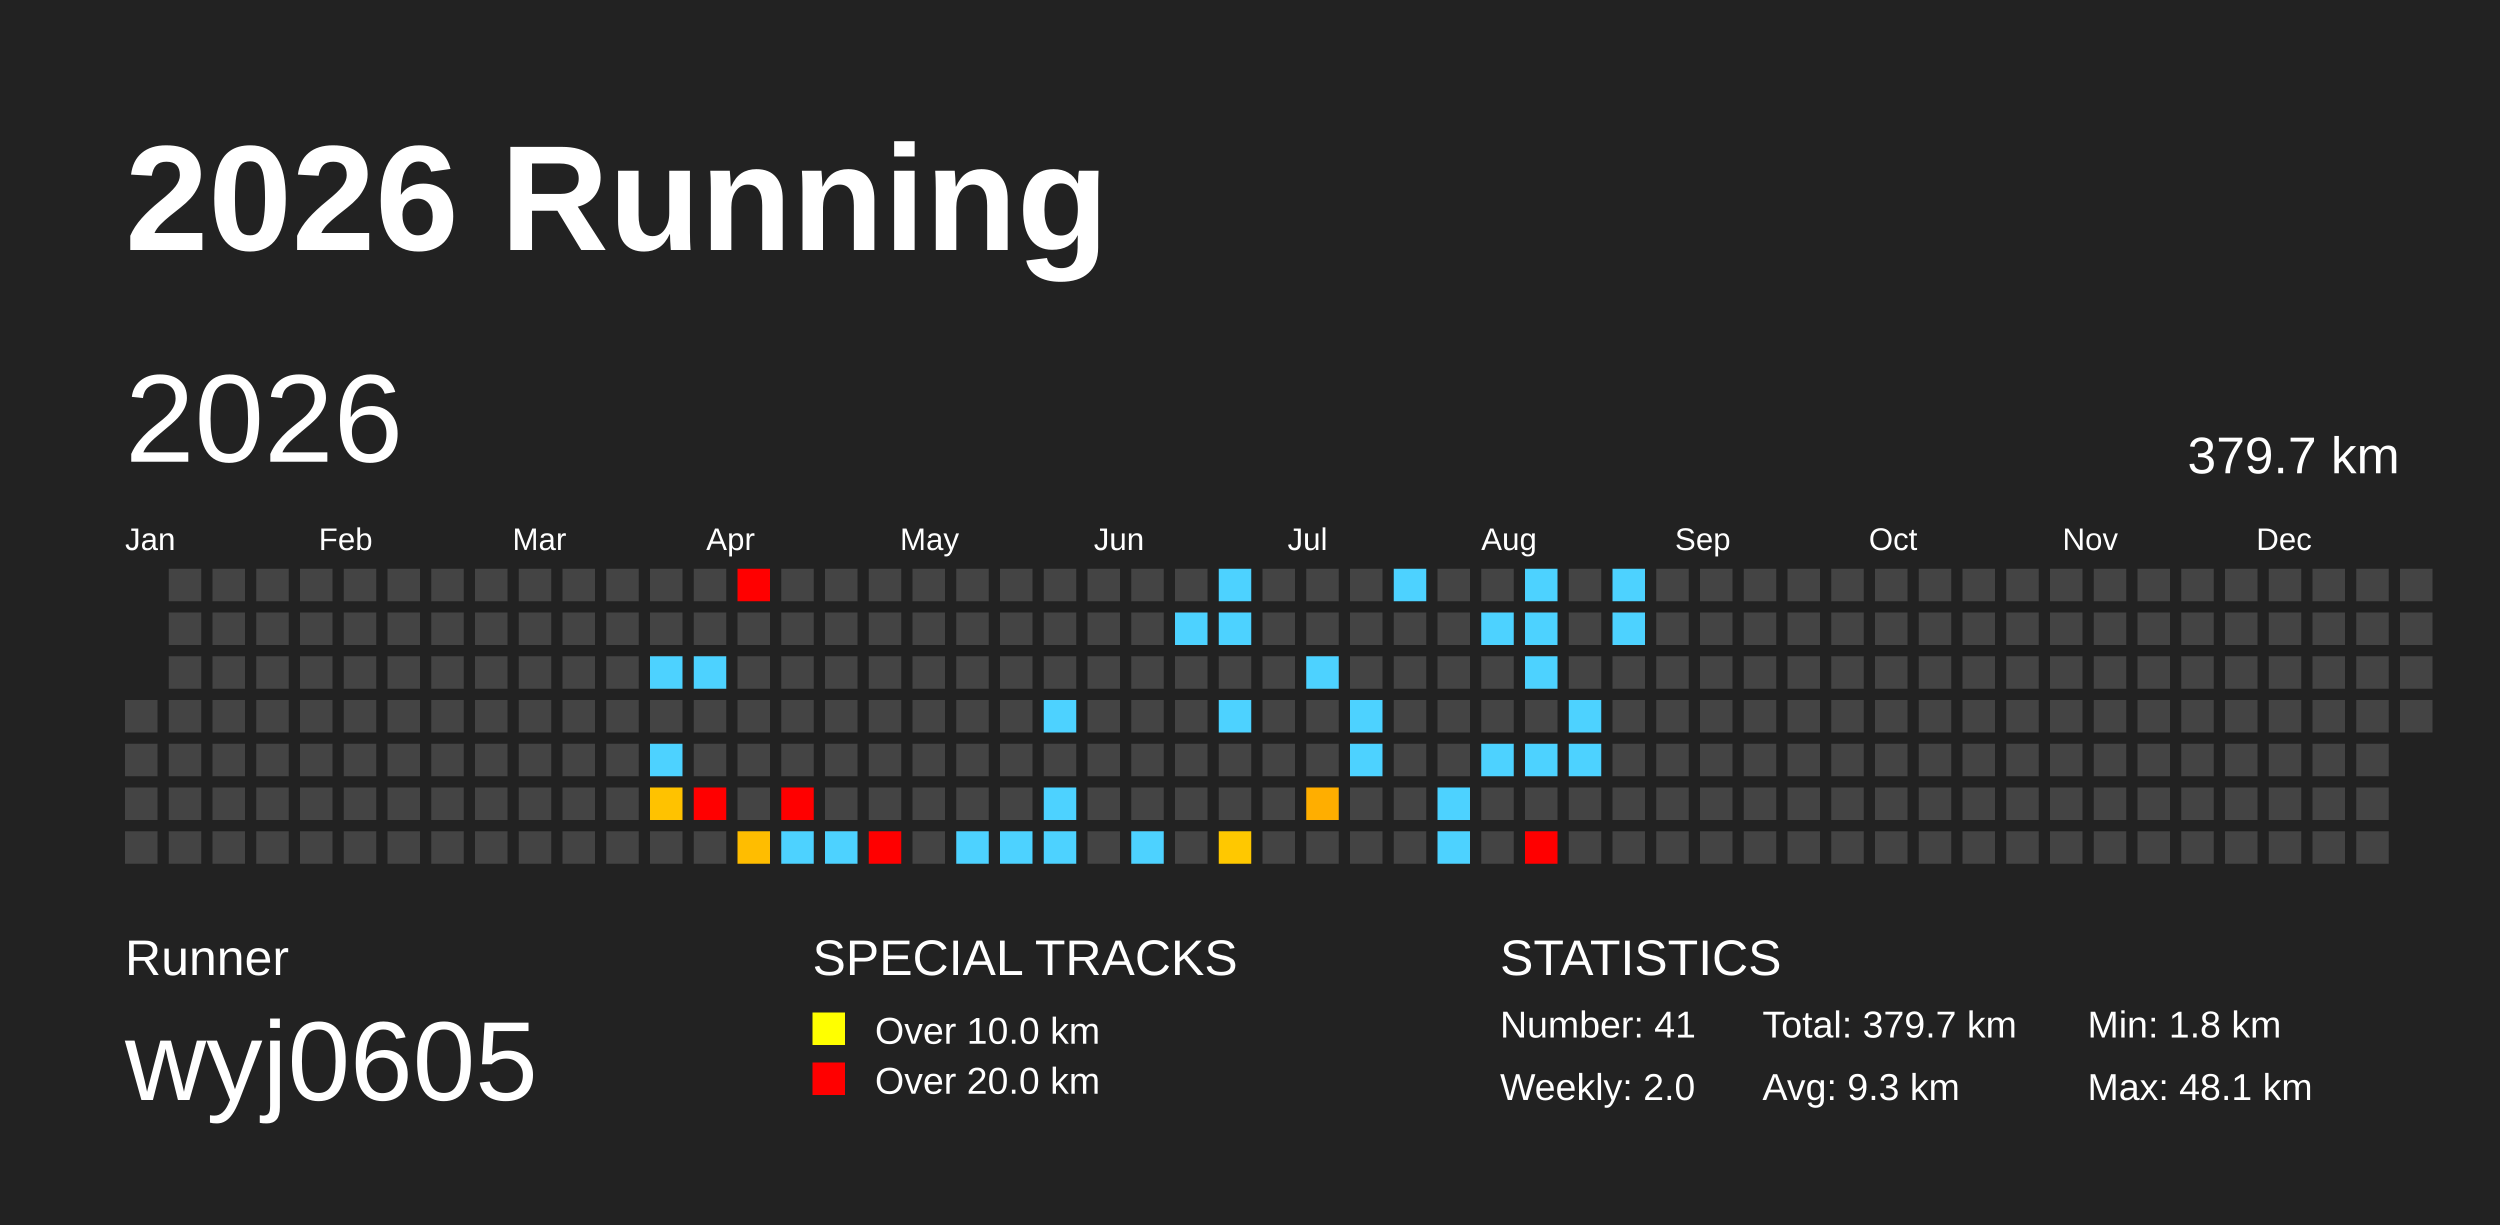
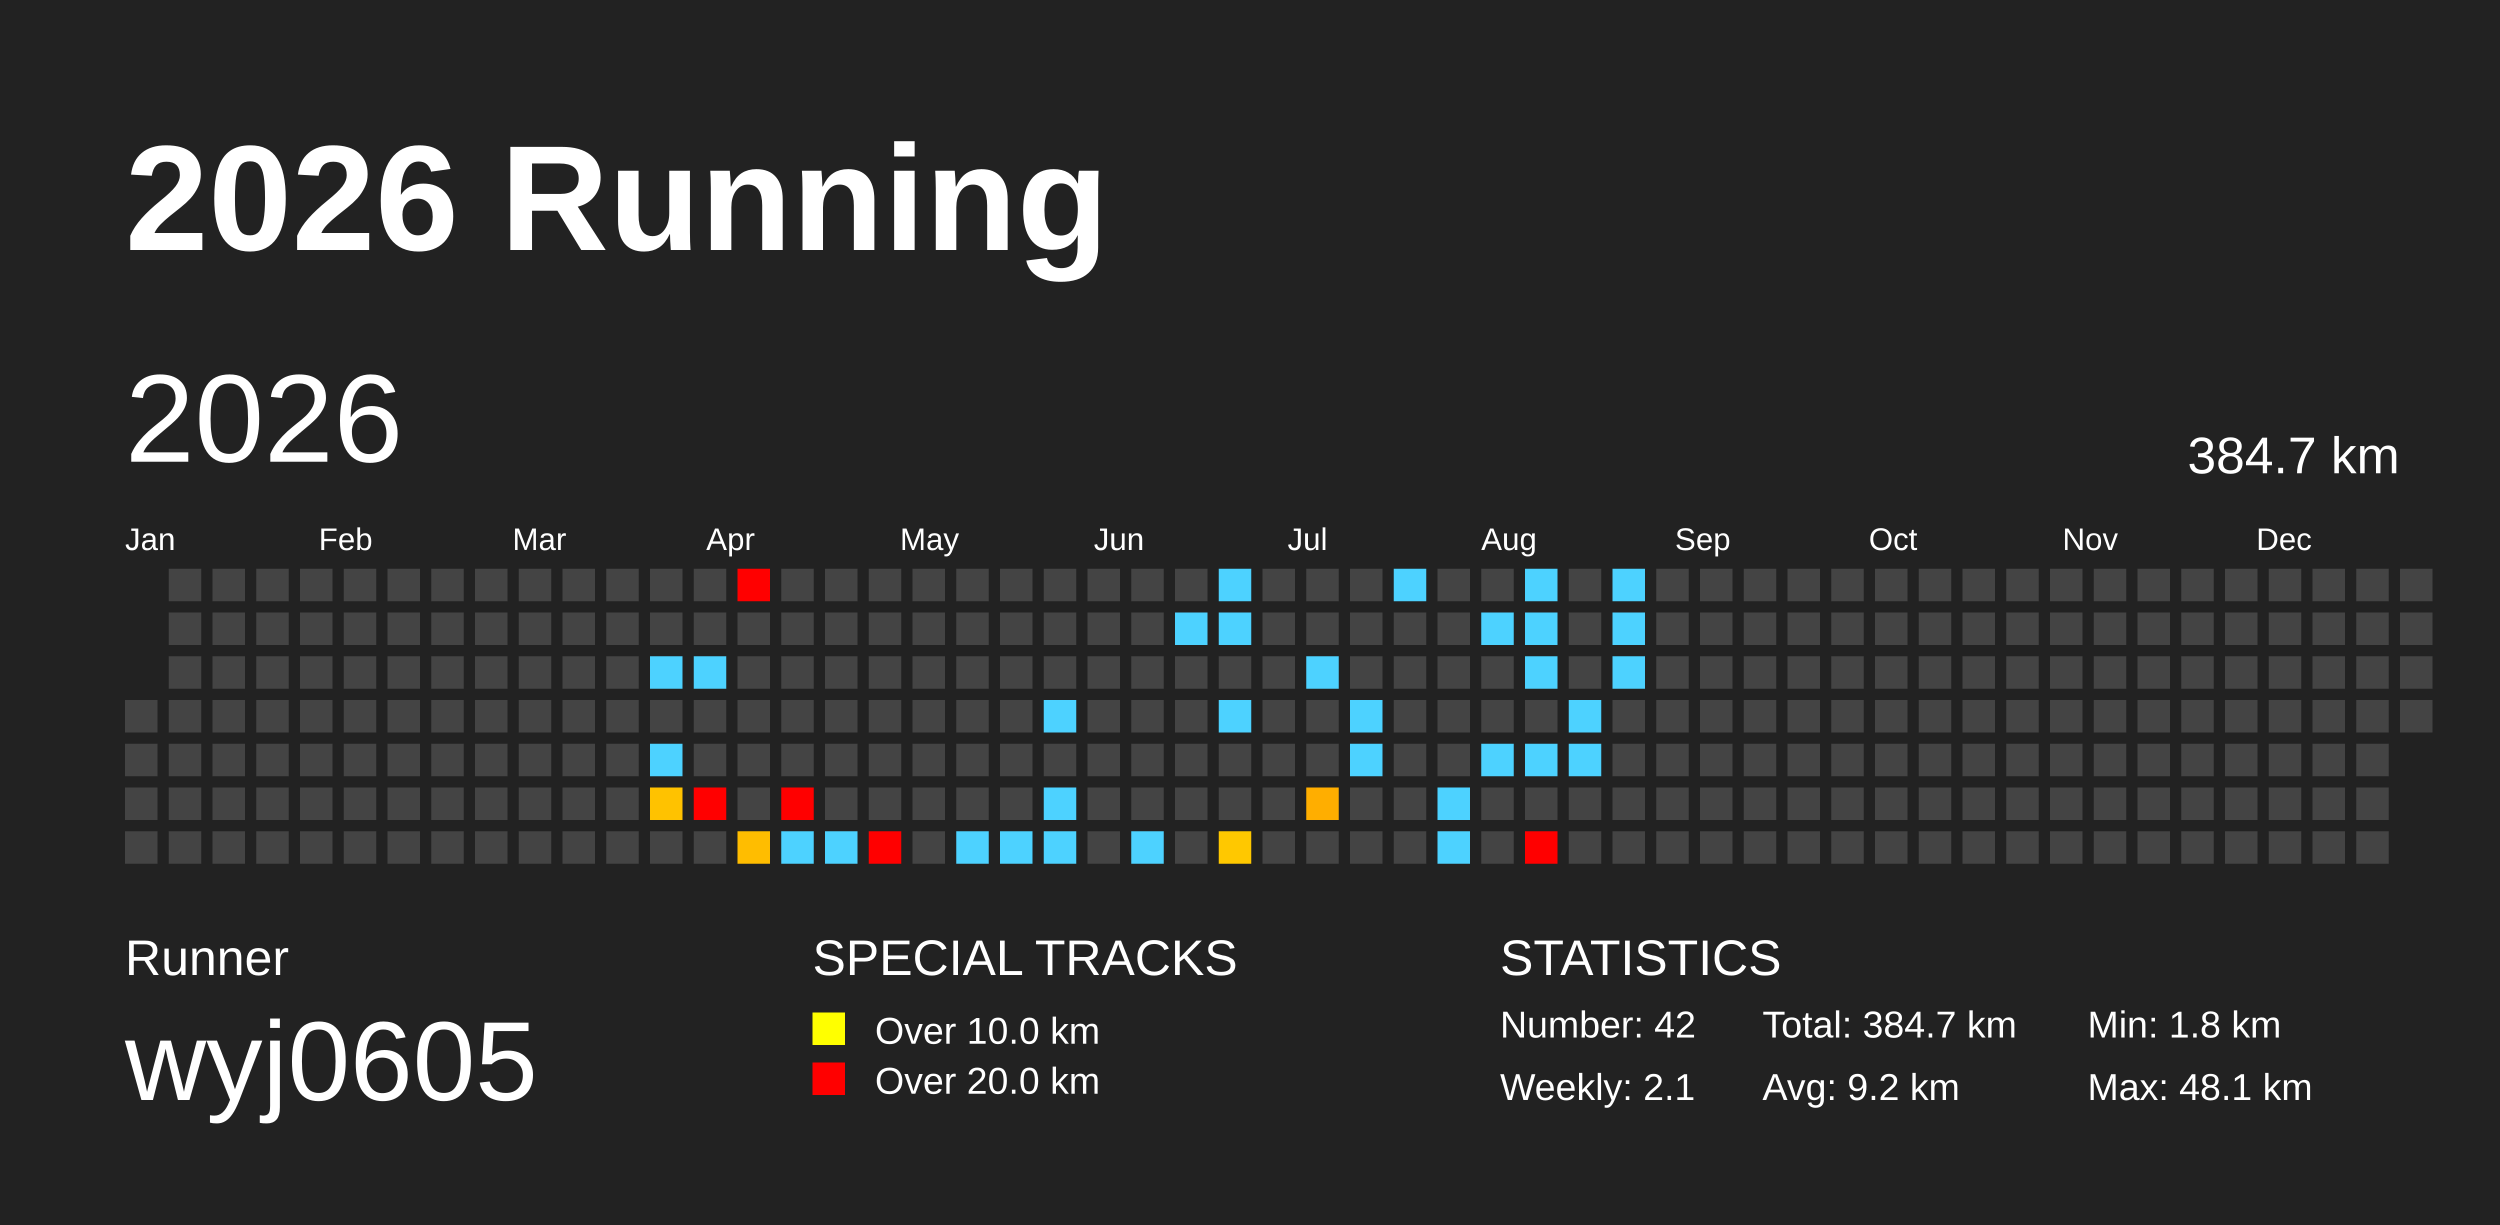
<svg xmlns="http://www.w3.org/2000/svg" baseProfile="full" height="98mm" version="1.1" viewBox="0,0,200,98" width="200mm">
  <defs />
  <rect fill="#222222" height="98" width="200" x="0" y="0" />
  <text fill="#FFFFFF" style="font-size:12px; font-family:Arial; font-weight:bold;" x="10" y="20">2026 Running</text>
  <text fill="#FFFFFF" style="font-size:4px; font-family:Arial" x="10" y="78">Runner</text>
  <text fill="#FFFFFF" style="font-size:9px; font-family:Arial" x="10" y="88">wyj0605</text>
  <text fill="#FFFFFF" style="font-size:4px; font-family:Arial" x="65" y="78">SPECIAL TRACKS</text>
  <rect fill="yellow" height="2.6" width="2.6" x="65" y="81" />
  <text fill="#FFFFFF" style="font-size:3px; font-family:Arial" x="70" y="83.5">Over 10.0 km</text>
  <rect fill="red" height="2.6" width="2.6" x="65" y="85" />
  <text fill="#FFFFFF" style="font-size:3px; font-family:Arial" x="70" y="87.5">Over 20.0 km</text>
  <text fill="#FFFFFF" style="font-size:4px; font-family:Arial" x="120" y="78">STATISTICS</text>
-   <text fill="#FFFFFF" style="font-size:3px; font-family:Arial" x="120" y="83">Number: 41</text>
-   <text fill="#FFFFFF" style="font-size:3px; font-family:Arial" x="120" y="88">Weekly: 2.0</text>
-   <text fill="#FFFFFF" style="font-size:3px; font-family:Arial" x="141" y="83">Total: 379.7 km</text>
-   <text fill="#FFFFFF" style="font-size:3px; font-family:Arial" x="141" y="88">Avg: 9.3 km</text>
+   <text fill="#FFFFFF" style="font-size:3px; font-family:Arial" x="120" y="83">Number: 42</text>
+   <text fill="#FFFFFF" style="font-size:3px; font-family:Arial" x="120" y="88">Weekly: 2.1</text>
+   <text fill="#FFFFFF" style="font-size:3px; font-family:Arial" x="141" y="83">Total: 384.7 km</text>
+   <text fill="#FFFFFF" style="font-size:3px; font-family:Arial" x="141" y="88">Avg: 9.2 km</text>
  <text fill="#FFFFFF" style="font-size:3px; font-family:Arial" x="167" y="83">Min: 1.8 km</text>
  <text fill="#FFFFFF" style="font-size:3px; font-family:Arial" x="167" y="88">Max: 48.1 km</text>
  <text dominant-baseline="hanging" fill="#FFFFFF" style="font-size:10.0px; font-family:Arial;" x="10" y="30">2026</text>
-   <text dominant-baseline="hanging" fill="#FFFFFF" style="font-size:4.125px; font-family:Arial;" x="175" y="35">379.7 km</text>
+   <text dominant-baseline="hanging" fill="#FFFFFF" style="font-size:4.125px; font-family:Arial;" x="175" y="35">384.7 km</text>
  <text fill="#FFFFFF" style="font-size:2.5px; font-family:Arial" x="10.0" y="44">Jan</text>
  <text fill="#FFFFFF" style="font-size:2.5px; font-family:Arial" x="25.5" y="44">Feb</text>
  <text fill="#FFFFFF" style="font-size:2.5px; font-family:Arial" x="41.0" y="44">Mar</text>
  <text fill="#FFFFFF" style="font-size:2.5px; font-family:Arial" x="56.5" y="44">Apr</text>
  <text fill="#FFFFFF" style="font-size:2.5px; font-family:Arial" x="72.0" y="44">May</text>
  <text fill="#FFFFFF" style="font-size:2.5px; font-family:Arial" x="87.5" y="44">Jun</text>
  <text fill="#FFFFFF" style="font-size:2.5px; font-family:Arial" x="103.0" y="44">Jul</text>
  <text fill="#FFFFFF" style="font-size:2.5px; font-family:Arial" x="118.5" y="44">Aug</text>
  <text fill="#FFFFFF" style="font-size:2.5px; font-family:Arial" x="134.0" y="44">Sep</text>
  <text fill="#FFFFFF" style="font-size:2.5px; font-family:Arial" x="149.5" y="44">Oct</text>
  <text fill="#FFFFFF" style="font-size:2.5px; font-family:Arial" x="165.0" y="44">Nov</text>
  <text fill="#FFFFFF" style="font-size:2.5px; font-family:Arial" x="180.5" y="44">Dec</text>
  <rect fill="#444444" height="2.6" width="2.6" x="10.0" y="56.0" />
  <rect fill="#444444" height="2.6" width="2.6" x="10.0" y="59.5" />
  <rect fill="#444444" height="2.6" width="2.6" x="10.0" y="63.0" />
  <rect fill="#444444" height="2.6" width="2.6" x="10.0" y="66.5" />
  <rect fill="#444444" height="2.6" width="2.6" x="13.5" y="45.5" />
  <rect fill="#444444" height="2.6" width="2.6" x="13.5" y="49.0" />
  <rect fill="#444444" height="2.6" width="2.6" x="13.5" y="52.5" />
  <rect fill="#444444" height="2.6" width="2.6" x="13.5" y="56.0" />
  <rect fill="#444444" height="2.6" width="2.6" x="13.5" y="59.5" />
  <rect fill="#444444" height="2.6" width="2.6" x="13.5" y="63.0" />
  <rect fill="#444444" height="2.6" width="2.6" x="13.5" y="66.5" />
  <rect fill="#444444" height="2.6" width="2.6" x="17.0" y="45.5" />
  <rect fill="#444444" height="2.6" width="2.6" x="17.0" y="49.0" />
  <rect fill="#444444" height="2.6" width="2.6" x="17.0" y="52.5" />
  <rect fill="#444444" height="2.6" width="2.6" x="17.0" y="56.0" />
  <rect fill="#444444" height="2.6" width="2.6" x="17.0" y="59.5" />
  <rect fill="#444444" height="2.6" width="2.6" x="17.0" y="63.0" />
  <rect fill="#444444" height="2.6" width="2.6" x="17.0" y="66.5" />
  <rect fill="#444444" height="2.6" width="2.6" x="20.5" y="45.5" />
  <rect fill="#444444" height="2.6" width="2.6" x="20.5" y="49.0" />
  <rect fill="#444444" height="2.6" width="2.6" x="20.5" y="52.5" />
  <rect fill="#444444" height="2.6" width="2.6" x="20.5" y="56.0" />
  <rect fill="#444444" height="2.6" width="2.6" x="20.5" y="59.5" />
  <rect fill="#444444" height="2.6" width="2.6" x="20.5" y="63.0" />
  <rect fill="#444444" height="2.6" width="2.6" x="20.5" y="66.5" />
  <rect fill="#444444" height="2.6" width="2.6" x="24.0" y="45.5" />
  <rect fill="#444444" height="2.6" width="2.6" x="24.0" y="49.0" />
  <rect fill="#444444" height="2.6" width="2.6" x="24.0" y="52.5" />
  <rect fill="#444444" height="2.6" width="2.6" x="24.0" y="56.0" />
  <rect fill="#444444" height="2.6" width="2.6" x="24.0" y="59.5" />
  <rect fill="#444444" height="2.6" width="2.6" x="24.0" y="63.0" />
  <rect fill="#444444" height="2.6" width="2.6" x="24.0" y="66.5" />
  <rect fill="#444444" height="2.6" width="2.6" x="27.5" y="45.5" />
  <rect fill="#444444" height="2.6" width="2.6" x="27.5" y="49.0" />
  <rect fill="#444444" height="2.6" width="2.6" x="27.5" y="52.5" />
  <rect fill="#444444" height="2.6" width="2.6" x="27.5" y="56.0" />
  <rect fill="#444444" height="2.6" width="2.6" x="27.5" y="59.5" />
  <rect fill="#444444" height="2.6" width="2.6" x="27.5" y="63.0" />
  <rect fill="#444444" height="2.6" width="2.6" x="27.5" y="66.5" />
  <rect fill="#444444" height="2.6" width="2.6" x="31.0" y="45.5" />
  <rect fill="#444444" height="2.6" width="2.6" x="31.0" y="49.0" />
  <rect fill="#444444" height="2.6" width="2.6" x="31.0" y="52.5" />
  <rect fill="#444444" height="2.6" width="2.6" x="31.0" y="56.0" />
  <rect fill="#444444" height="2.6" width="2.6" x="31.0" y="59.5" />
  <rect fill="#444444" height="2.6" width="2.6" x="31.0" y="63.0" />
  <rect fill="#444444" height="2.6" width="2.6" x="31.0" y="66.5" />
  <rect fill="#444444" height="2.6" width="2.6" x="34.5" y="45.5" />
  <rect fill="#444444" height="2.6" width="2.6" x="34.5" y="49.0" />
  <rect fill="#444444" height="2.6" width="2.6" x="34.5" y="52.5" />
  <rect fill="#444444" height="2.6" width="2.6" x="34.5" y="56.0" />
  <rect fill="#444444" height="2.6" width="2.6" x="34.5" y="59.5" />
  <rect fill="#444444" height="2.6" width="2.6" x="34.5" y="63.0" />
  <rect fill="#444444" height="2.6" width="2.6" x="34.5" y="66.5" />
  <rect fill="#444444" height="2.6" width="2.6" x="38.0" y="45.5" />
  <rect fill="#444444" height="2.6" width="2.6" x="38.0" y="49.0" />
  <rect fill="#444444" height="2.6" width="2.6" x="38.0" y="52.5" />
  <rect fill="#444444" height="2.6" width="2.6" x="38.0" y="56.0" />
  <rect fill="#444444" height="2.6" width="2.6" x="38.0" y="59.5" />
  <rect fill="#444444" height="2.6" width="2.6" x="38.0" y="63.0" />
  <rect fill="#444444" height="2.6" width="2.6" x="38.0" y="66.5" />
  <rect fill="#444444" height="2.6" width="2.6" x="41.5" y="45.5" />
  <rect fill="#444444" height="2.6" width="2.6" x="41.5" y="49.0" />
  <rect fill="#444444" height="2.6" width="2.6" x="41.5" y="52.5" />
  <rect fill="#444444" height="2.6" width="2.6" x="41.5" y="56.0" />
  <rect fill="#444444" height="2.6" width="2.6" x="41.5" y="59.5" />
  <rect fill="#444444" height="2.6" width="2.6" x="41.5" y="63.0" />
  <rect fill="#444444" height="2.6" width="2.6" x="41.5" y="66.5" />
  <rect fill="#444444" height="2.6" width="2.6" x="45.0" y="45.5" />
  <rect fill="#444444" height="2.6" width="2.6" x="45.0" y="49.0" />
  <rect fill="#444444" height="2.6" width="2.6" x="45.0" y="52.5" />
  <rect fill="#444444" height="2.6" width="2.6" x="45.0" y="56.0" />
  <rect fill="#444444" height="2.6" width="2.6" x="45.0" y="59.5" />
  <rect fill="#444444" height="2.6" width="2.6" x="45.0" y="63.0" />
  <rect fill="#444444" height="2.6" width="2.6" x="45.0" y="66.5" />
  <rect fill="#444444" height="2.6" width="2.6" x="48.5" y="45.5" />
  <rect fill="#444444" height="2.6" width="2.6" x="48.5" y="49.0" />
  <rect fill="#444444" height="2.6" width="2.6" x="48.5" y="52.5" />
  <rect fill="#444444" height="2.6" width="2.6" x="48.5" y="56.0" />
  <rect fill="#444444" height="2.6" width="2.6" x="48.5" y="59.5" />
  <rect fill="#444444" height="2.6" width="2.6" x="48.5" y="63.0" />
  <rect fill="#444444" height="2.6" width="2.6" x="48.5" y="66.5" />
  <rect fill="#444444" height="2.6" width="2.6" x="52.0" y="45.5" />
  <rect fill="#444444" height="2.6" width="2.6" x="52.0" y="49.0" />
  <rect fill="#4dd2ff" height="2.6" width="2.6" x="52.0" y="52.5" />
  <rect fill="#444444" height="2.6" width="2.6" x="52.0" y="56.0" />
  <rect fill="#4dd2ff" height="2.6" width="2.6" x="52.0" y="59.5" />
  <rect fill="#ffc200" height="2.6" width="2.6" x="52.0" y="63.0" />
  <rect fill="#444444" height="2.6" width="2.6" x="52.0" y="66.5" />
  <rect fill="#444444" height="2.6" width="2.6" x="55.5" y="45.5" />
  <rect fill="#444444" height="2.6" width="2.6" x="55.5" y="49.0" />
  <rect fill="#4dd2ff" height="2.6" width="2.6" x="55.5" y="52.5" />
  <rect fill="#444444" height="2.6" width="2.6" x="55.5" y="56.0" />
  <rect fill="#444444" height="2.6" width="2.6" x="55.5" y="59.5" />
  <rect fill="red" height="2.6" width="2.6" x="55.5" y="63.0" />
  <rect fill="#444444" height="2.6" width="2.6" x="55.5" y="66.5" />
  <rect fill="red" height="2.6" width="2.6" x="59.0" y="45.5" />
  <rect fill="#444444" height="2.6" width="2.6" x="59.0" y="49.0" />
  <rect fill="#444444" height="2.6" width="2.6" x="59.0" y="52.5" />
  <rect fill="#444444" height="2.6" width="2.6" x="59.0" y="56.0" />
  <rect fill="#444444" height="2.6" width="2.6" x="59.0" y="59.5" />
  <rect fill="#444444" height="2.6" width="2.6" x="59.0" y="63.0" />
  <rect fill="#ffbd00" height="2.6" width="2.6" x="59.0" y="66.5" />
  <rect fill="#444444" height="2.6" width="2.6" x="62.5" y="45.5" />
  <rect fill="#444444" height="2.6" width="2.6" x="62.5" y="49.0" />
  <rect fill="#444444" height="2.6" width="2.6" x="62.5" y="52.5" />
  <rect fill="#444444" height="2.6" width="2.6" x="62.5" y="56.0" />
  <rect fill="#444444" height="2.6" width="2.6" x="62.5" y="59.5" />
  <rect fill="red" height="2.6" width="2.6" x="62.5" y="63.0" />
  <rect fill="#4dd2ff" height="2.6" width="2.6" x="62.5" y="66.5" />
  <rect fill="#444444" height="2.6" width="2.6" x="66.0" y="45.5" />
  <rect fill="#444444" height="2.6" width="2.6" x="66.0" y="49.0" />
  <rect fill="#444444" height="2.6" width="2.6" x="66.0" y="52.5" />
  <rect fill="#444444" height="2.6" width="2.6" x="66.0" y="56.0" />
  <rect fill="#444444" height="2.6" width="2.6" x="66.0" y="59.5" />
  <rect fill="#444444" height="2.6" width="2.6" x="66.0" y="63.0" />
  <rect fill="#4dd2ff" height="2.6" width="2.6" x="66.0" y="66.5" />
  <rect fill="#444444" height="2.6" width="2.6" x="69.5" y="45.5" />
  <rect fill="#444444" height="2.6" width="2.6" x="69.5" y="49.0" />
  <rect fill="#444444" height="2.6" width="2.6" x="69.5" y="52.5" />
  <rect fill="#444444" height="2.6" width="2.6" x="69.5" y="56.0" />
  <rect fill="#444444" height="2.6" width="2.6" x="69.5" y="59.5" />
  <rect fill="#444444" height="2.6" width="2.6" x="69.5" y="63.0" />
  <rect fill="red" height="2.6" width="2.6" x="69.5" y="66.5" />
  <rect fill="#444444" height="2.6" width="2.6" x="73.0" y="45.5" />
  <rect fill="#444444" height="2.6" width="2.6" x="73.0" y="49.0" />
  <rect fill="#444444" height="2.6" width="2.6" x="73.0" y="52.5" />
  <rect fill="#444444" height="2.6" width="2.6" x="73.0" y="56.0" />
  <rect fill="#444444" height="2.6" width="2.6" x="73.0" y="59.5" />
  <rect fill="#444444" height="2.6" width="2.6" x="73.0" y="63.0" />
  <rect fill="#444444" height="2.6" width="2.6" x="73.0" y="66.5" />
  <rect fill="#444444" height="2.6" width="2.6" x="76.5" y="45.5" />
  <rect fill="#444444" height="2.6" width="2.6" x="76.5" y="49.0" />
  <rect fill="#444444" height="2.6" width="2.6" x="76.5" y="52.5" />
  <rect fill="#444444" height="2.6" width="2.6" x="76.5" y="56.0" />
  <rect fill="#444444" height="2.6" width="2.6" x="76.5" y="59.5" />
  <rect fill="#444444" height="2.6" width="2.6" x="76.5" y="63.0" />
  <rect fill="#4dd2ff" height="2.6" width="2.6" x="76.5" y="66.5" />
  <rect fill="#444444" height="2.6" width="2.6" x="80.0" y="45.5" />
  <rect fill="#444444" height="2.6" width="2.6" x="80.0" y="49.0" />
  <rect fill="#444444" height="2.6" width="2.6" x="80.0" y="52.5" />
  <rect fill="#444444" height="2.6" width="2.6" x="80.0" y="56.0" />
  <rect fill="#444444" height="2.6" width="2.6" x="80.0" y="59.5" />
  <rect fill="#444444" height="2.6" width="2.6" x="80.0" y="63.0" />
  <rect fill="#4dd2ff" height="2.6" width="2.6" x="80.0" y="66.5" />
  <rect fill="#444444" height="2.6" width="2.6" x="83.5" y="45.5" />
  <rect fill="#444444" height="2.6" width="2.6" x="83.5" y="49.0" />
  <rect fill="#444444" height="2.6" width="2.6" x="83.5" y="52.5" />
  <rect fill="#4dd2ff" height="2.6" width="2.6" x="83.5" y="56.0" />
  <rect fill="#444444" height="2.6" width="2.6" x="83.5" y="59.5" />
  <rect fill="#4dd2ff" height="2.6" width="2.6" x="83.5" y="63.0" />
  <rect fill="#4dd2ff" height="2.6" width="2.6" x="83.5" y="66.5" />
  <rect fill="#444444" height="2.6" width="2.6" x="87.0" y="45.5" />
  <rect fill="#444444" height="2.6" width="2.6" x="87.0" y="49.0" />
  <rect fill="#444444" height="2.6" width="2.6" x="87.0" y="52.5" />
  <rect fill="#444444" height="2.6" width="2.6" x="87.0" y="56.0" />
  <rect fill="#444444" height="2.6" width="2.6" x="87.0" y="59.5" />
  <rect fill="#444444" height="2.6" width="2.6" x="87.0" y="63.0" />
  <rect fill="#444444" height="2.6" width="2.6" x="87.0" y="66.5" />
  <rect fill="#444444" height="2.6" width="2.6" x="90.5" y="45.5" />
  <rect fill="#444444" height="2.6" width="2.6" x="90.5" y="49.0" />
  <rect fill="#444444" height="2.6" width="2.6" x="90.5" y="52.5" />
  <rect fill="#444444" height="2.6" width="2.6" x="90.5" y="56.0" />
  <rect fill="#444444" height="2.6" width="2.6" x="90.5" y="59.5" />
  <rect fill="#444444" height="2.6" width="2.6" x="90.5" y="63.0" />
  <rect fill="#4dd2ff" height="2.6" width="2.6" x="90.5" y="66.5" />
  <rect fill="#444444" height="2.6" width="2.6" x="94.0" y="45.5" />
  <rect fill="#4dd2ff" height="2.6" width="2.6" x="94.0" y="49.0" />
  <rect fill="#444444" height="2.6" width="2.6" x="94.0" y="52.5" />
  <rect fill="#444444" height="2.6" width="2.6" x="94.0" y="56.0" />
  <rect fill="#444444" height="2.6" width="2.6" x="94.0" y="59.5" />
  <rect fill="#444444" height="2.6" width="2.6" x="94.0" y="63.0" />
  <rect fill="#444444" height="2.6" width="2.6" x="94.0" y="66.5" />
  <rect fill="#4dd2ff" height="2.6" width="2.6" x="97.5" y="45.5" />
  <rect fill="#4dd2ff" height="2.6" width="2.6" x="97.5" y="49.0" />
  <rect fill="#444444" height="2.6" width="2.6" x="97.5" y="52.5" />
  <rect fill="#4dd2ff" height="2.6" width="2.6" x="97.5" y="56.0" />
  <rect fill="#444444" height="2.6" width="2.6" x="97.5" y="59.5" />
  <rect fill="#444444" height="2.6" width="2.6" x="97.5" y="63.0" />
  <rect fill="#ffc800" height="2.6" width="2.6" x="97.5" y="66.5" />
  <rect fill="#444444" height="2.6" width="2.6" x="101.0" y="45.5" />
  <rect fill="#444444" height="2.6" width="2.6" x="101.0" y="49.0" />
  <rect fill="#444444" height="2.6" width="2.6" x="101.0" y="52.5" />
  <rect fill="#444444" height="2.6" width="2.6" x="101.0" y="56.0" />
  <rect fill="#444444" height="2.6" width="2.6" x="101.0" y="59.5" />
  <rect fill="#444444" height="2.6" width="2.6" x="101.0" y="63.0" />
  <rect fill="#444444" height="2.6" width="2.6" x="101.0" y="66.5" />
  <rect fill="#444444" height="2.6" width="2.6" x="104.5" y="45.5" />
  <rect fill="#444444" height="2.6" width="2.6" x="104.5" y="49.0" />
  <rect fill="#4dd2ff" height="2.6" width="2.6" x="104.5" y="52.5" />
  <rect fill="#444444" height="2.6" width="2.6" x="104.5" y="56.0" />
  <rect fill="#444444" height="2.6" width="2.6" x="104.5" y="59.5" />
  <rect fill="#ffae00" height="2.6" width="2.6" x="104.5" y="63.0" />
  <rect fill="#444444" height="2.6" width="2.6" x="104.5" y="66.5" />
  <rect fill="#444444" height="2.6" width="2.6" x="108.0" y="45.5" />
  <rect fill="#444444" height="2.6" width="2.6" x="108.0" y="49.0" />
  <rect fill="#444444" height="2.6" width="2.6" x="108.0" y="52.5" />
  <rect fill="#4dd2ff" height="2.6" width="2.6" x="108.0" y="56.0" />
  <rect fill="#4dd2ff" height="2.6" width="2.6" x="108.0" y="59.5" />
  <rect fill="#444444" height="2.6" width="2.6" x="108.0" y="63.0" />
  <rect fill="#444444" height="2.6" width="2.6" x="108.0" y="66.5" />
  <rect fill="#4dd2ff" height="2.6" width="2.6" x="111.5" y="45.5" />
  <rect fill="#444444" height="2.6" width="2.6" x="111.5" y="49.0" />
  <rect fill="#444444" height="2.6" width="2.6" x="111.5" y="52.5" />
  <rect fill="#444444" height="2.6" width="2.6" x="111.5" y="56.0" />
  <rect fill="#444444" height="2.6" width="2.6" x="111.5" y="59.5" />
  <rect fill="#444444" height="2.6" width="2.6" x="111.5" y="63.0" />
  <rect fill="#444444" height="2.6" width="2.6" x="111.5" y="66.5" />
  <rect fill="#444444" height="2.6" width="2.6" x="115.0" y="45.5" />
  <rect fill="#444444" height="2.6" width="2.6" x="115.0" y="49.0" />
  <rect fill="#444444" height="2.6" width="2.6" x="115.0" y="52.5" />
  <rect fill="#444444" height="2.6" width="2.6" x="115.0" y="56.0" />
  <rect fill="#444444" height="2.6" width="2.6" x="115.0" y="59.5" />
  <rect fill="#4dd2ff" height="2.6" width="2.6" x="115.0" y="63.0" />
  <rect fill="#4dd2ff" height="2.6" width="2.6" x="115.0" y="66.5" />
  <rect fill="#444444" height="2.6" width="2.6" x="118.5" y="45.5" />
  <rect fill="#4dd2ff" height="2.6" width="2.6" x="118.5" y="49.0" />
  <rect fill="#444444" height="2.6" width="2.6" x="118.5" y="52.5" />
  <rect fill="#444444" height="2.6" width="2.6" x="118.5" y="56.0" />
  <rect fill="#4dd2ff" height="2.6" width="2.6" x="118.5" y="59.5" />
  <rect fill="#444444" height="2.6" width="2.6" x="118.5" y="63.0" />
  <rect fill="#444444" height="2.6" width="2.6" x="118.5" y="66.5" />
  <rect fill="#4dd2ff" height="2.6" width="2.6" x="122.0" y="45.5" />
  <rect fill="#4dd2ff" height="2.6" width="2.6" x="122.0" y="49.0" />
  <rect fill="#4dd2ff" height="2.6" width="2.6" x="122.0" y="52.5" />
  <rect fill="#444444" height="2.6" width="2.6" x="122.0" y="56.0" />
  <rect fill="#4dd2ff" height="2.6" width="2.6" x="122.0" y="59.5" />
  <rect fill="#444444" height="2.6" width="2.6" x="122.0" y="63.0" />
  <rect fill="red" height="2.6" width="2.6" x="122.0" y="66.5" />
  <rect fill="#444444" height="2.6" width="2.6" x="125.5" y="45.5" />
  <rect fill="#444444" height="2.6" width="2.6" x="125.5" y="49.0" />
  <rect fill="#444444" height="2.6" width="2.6" x="125.5" y="52.5" />
  <rect fill="#4dd2ff" height="2.6" width="2.6" x="125.5" y="56.0" />
  <rect fill="#4dd2ff" height="2.6" width="2.6" x="125.5" y="59.5" />
  <rect fill="#444444" height="2.6" width="2.6" x="125.5" y="63.0" />
  <rect fill="#444444" height="2.6" width="2.6" x="125.5" y="66.5" />
  <rect fill="#4dd2ff" height="2.6" width="2.6" x="129.0" y="45.5" />
  <rect fill="#4dd2ff" height="2.6" width="2.6" x="129.0" y="49.0" />
-   <rect fill="#444444" height="2.6" width="2.6" x="129.0" y="52.5" />
+   <rect fill="#4dd2ff" height="2.6" width="2.6" x="129.0" y="52.5" />
  <rect fill="#444444" height="2.6" width="2.6" x="129.0" y="56.0" />
  <rect fill="#444444" height="2.6" width="2.6" x="129.0" y="59.5" />
  <rect fill="#444444" height="2.6" width="2.6" x="129.0" y="63.0" />
  <rect fill="#444444" height="2.6" width="2.6" x="129.0" y="66.5" />
  <rect fill="#444444" height="2.6" width="2.6" x="132.5" y="45.5" />
  <rect fill="#444444" height="2.6" width="2.6" x="132.5" y="49.0" />
  <rect fill="#444444" height="2.6" width="2.6" x="132.5" y="52.5" />
  <rect fill="#444444" height="2.6" width="2.6" x="132.5" y="56.0" />
  <rect fill="#444444" height="2.6" width="2.6" x="132.5" y="59.5" />
  <rect fill="#444444" height="2.6" width="2.6" x="132.5" y="63.0" />
  <rect fill="#444444" height="2.6" width="2.6" x="132.5" y="66.5" />
  <rect fill="#444444" height="2.6" width="2.6" x="136.0" y="45.5" />
  <rect fill="#444444" height="2.6" width="2.6" x="136.0" y="49.0" />
  <rect fill="#444444" height="2.6" width="2.6" x="136.0" y="52.5" />
  <rect fill="#444444" height="2.6" width="2.6" x="136.0" y="56.0" />
  <rect fill="#444444" height="2.6" width="2.6" x="136.0" y="59.5" />
  <rect fill="#444444" height="2.6" width="2.6" x="136.0" y="63.0" />
  <rect fill="#444444" height="2.6" width="2.6" x="136.0" y="66.5" />
  <rect fill="#444444" height="2.6" width="2.6" x="139.5" y="45.5" />
  <rect fill="#444444" height="2.6" width="2.6" x="139.5" y="49.0" />
  <rect fill="#444444" height="2.6" width="2.6" x="139.5" y="52.5" />
  <rect fill="#444444" height="2.6" width="2.6" x="139.5" y="56.0" />
  <rect fill="#444444" height="2.6" width="2.6" x="139.5" y="59.5" />
  <rect fill="#444444" height="2.6" width="2.6" x="139.5" y="63.0" />
  <rect fill="#444444" height="2.6" width="2.6" x="139.5" y="66.5" />
  <rect fill="#444444" height="2.6" width="2.6" x="143.0" y="45.5" />
  <rect fill="#444444" height="2.6" width="2.6" x="143.0" y="49.0" />
  <rect fill="#444444" height="2.6" width="2.6" x="143.0" y="52.5" />
  <rect fill="#444444" height="2.6" width="2.6" x="143.0" y="56.0" />
  <rect fill="#444444" height="2.6" width="2.6" x="143.0" y="59.5" />
  <rect fill="#444444" height="2.6" width="2.6" x="143.0" y="63.0" />
  <rect fill="#444444" height="2.6" width="2.6" x="143.0" y="66.5" />
  <rect fill="#444444" height="2.6" width="2.6" x="146.5" y="45.5" />
  <rect fill="#444444" height="2.6" width="2.6" x="146.5" y="49.0" />
  <rect fill="#444444" height="2.6" width="2.6" x="146.5" y="52.5" />
  <rect fill="#444444" height="2.6" width="2.6" x="146.5" y="56.0" />
  <rect fill="#444444" height="2.6" width="2.6" x="146.5" y="59.5" />
  <rect fill="#444444" height="2.6" width="2.6" x="146.5" y="63.0" />
  <rect fill="#444444" height="2.6" width="2.6" x="146.5" y="66.5" />
  <rect fill="#444444" height="2.6" width="2.6" x="150.0" y="45.5" />
  <rect fill="#444444" height="2.6" width="2.6" x="150.0" y="49.0" />
  <rect fill="#444444" height="2.6" width="2.6" x="150.0" y="52.5" />
  <rect fill="#444444" height="2.6" width="2.6" x="150.0" y="56.0" />
  <rect fill="#444444" height="2.6" width="2.6" x="150.0" y="59.5" />
  <rect fill="#444444" height="2.6" width="2.6" x="150.0" y="63.0" />
  <rect fill="#444444" height="2.6" width="2.6" x="150.0" y="66.5" />
  <rect fill="#444444" height="2.6" width="2.6" x="153.5" y="45.5" />
  <rect fill="#444444" height="2.6" width="2.6" x="153.5" y="49.0" />
  <rect fill="#444444" height="2.6" width="2.6" x="153.5" y="52.5" />
  <rect fill="#444444" height="2.6" width="2.6" x="153.5" y="56.0" />
  <rect fill="#444444" height="2.6" width="2.6" x="153.5" y="59.5" />
  <rect fill="#444444" height="2.6" width="2.6" x="153.5" y="63.0" />
  <rect fill="#444444" height="2.6" width="2.6" x="153.5" y="66.5" />
  <rect fill="#444444" height="2.6" width="2.6" x="157.0" y="45.5" />
  <rect fill="#444444" height="2.6" width="2.6" x="157.0" y="49.0" />
  <rect fill="#444444" height="2.6" width="2.6" x="157.0" y="52.5" />
  <rect fill="#444444" height="2.6" width="2.6" x="157.0" y="56.0" />
  <rect fill="#444444" height="2.6" width="2.6" x="157.0" y="59.5" />
  <rect fill="#444444" height="2.6" width="2.6" x="157.0" y="63.0" />
  <rect fill="#444444" height="2.6" width="2.6" x="157.0" y="66.5" />
  <rect fill="#444444" height="2.6" width="2.6" x="160.5" y="45.5" />
  <rect fill="#444444" height="2.6" width="2.6" x="160.5" y="49.0" />
  <rect fill="#444444" height="2.6" width="2.6" x="160.5" y="52.5" />
  <rect fill="#444444" height="2.6" width="2.6" x="160.5" y="56.0" />
  <rect fill="#444444" height="2.6" width="2.6" x="160.5" y="59.5" />
  <rect fill="#444444" height="2.6" width="2.6" x="160.5" y="63.0" />
  <rect fill="#444444" height="2.6" width="2.6" x="160.5" y="66.5" />
  <rect fill="#444444" height="2.6" width="2.6" x="164.0" y="45.5" />
  <rect fill="#444444" height="2.6" width="2.6" x="164.0" y="49.0" />
  <rect fill="#444444" height="2.6" width="2.6" x="164.0" y="52.5" />
  <rect fill="#444444" height="2.6" width="2.6" x="164.0" y="56.0" />
  <rect fill="#444444" height="2.6" width="2.6" x="164.0" y="59.5" />
  <rect fill="#444444" height="2.6" width="2.6" x="164.0" y="63.0" />
  <rect fill="#444444" height="2.6" width="2.6" x="164.0" y="66.5" />
  <rect fill="#444444" height="2.6" width="2.6" x="167.5" y="45.5" />
  <rect fill="#444444" height="2.6" width="2.6" x="167.5" y="49.0" />
  <rect fill="#444444" height="2.6" width="2.6" x="167.5" y="52.5" />
  <rect fill="#444444" height="2.6" width="2.6" x="167.5" y="56.0" />
  <rect fill="#444444" height="2.6" width="2.6" x="167.5" y="59.5" />
  <rect fill="#444444" height="2.6" width="2.6" x="167.5" y="63.0" />
  <rect fill="#444444" height="2.6" width="2.6" x="167.5" y="66.5" />
  <rect fill="#444444" height="2.6" width="2.6" x="171.0" y="45.5" />
  <rect fill="#444444" height="2.6" width="2.6" x="171.0" y="49.0" />
  <rect fill="#444444" height="2.6" width="2.6" x="171.0" y="52.5" />
  <rect fill="#444444" height="2.6" width="2.6" x="171.0" y="56.0" />
  <rect fill="#444444" height="2.6" width="2.6" x="171.0" y="59.5" />
  <rect fill="#444444" height="2.6" width="2.6" x="171.0" y="63.0" />
  <rect fill="#444444" height="2.6" width="2.6" x="171.0" y="66.5" />
  <rect fill="#444444" height="2.6" width="2.6" x="174.5" y="45.5" />
  <rect fill="#444444" height="2.6" width="2.6" x="174.5" y="49.0" />
  <rect fill="#444444" height="2.6" width="2.6" x="174.5" y="52.5" />
  <rect fill="#444444" height="2.6" width="2.6" x="174.5" y="56.0" />
  <rect fill="#444444" height="2.6" width="2.6" x="174.5" y="59.5" />
  <rect fill="#444444" height="2.6" width="2.6" x="174.5" y="63.0" />
  <rect fill="#444444" height="2.6" width="2.6" x="174.5" y="66.5" />
  <rect fill="#444444" height="2.6" width="2.6" x="178.0" y="45.5" />
  <rect fill="#444444" height="2.6" width="2.6" x="178.0" y="49.0" />
  <rect fill="#444444" height="2.6" width="2.6" x="178.0" y="52.5" />
  <rect fill="#444444" height="2.6" width="2.6" x="178.0" y="56.0" />
  <rect fill="#444444" height="2.6" width="2.6" x="178.0" y="59.5" />
  <rect fill="#444444" height="2.6" width="2.6" x="178.0" y="63.0" />
  <rect fill="#444444" height="2.6" width="2.6" x="178.0" y="66.5" />
  <rect fill="#444444" height="2.6" width="2.6" x="181.5" y="45.5" />
  <rect fill="#444444" height="2.6" width="2.6" x="181.5" y="49.0" />
  <rect fill="#444444" height="2.6" width="2.6" x="181.5" y="52.5" />
  <rect fill="#444444" height="2.6" width="2.6" x="181.5" y="56.0" />
  <rect fill="#444444" height="2.6" width="2.6" x="181.5" y="59.5" />
  <rect fill="#444444" height="2.6" width="2.6" x="181.5" y="63.0" />
  <rect fill="#444444" height="2.6" width="2.6" x="181.5" y="66.5" />
  <rect fill="#444444" height="2.6" width="2.6" x="185.0" y="45.5" />
  <rect fill="#444444" height="2.6" width="2.6" x="185.0" y="49.0" />
  <rect fill="#444444" height="2.6" width="2.6" x="185.0" y="52.5" />
  <rect fill="#444444" height="2.6" width="2.6" x="185.0" y="56.0" />
  <rect fill="#444444" height="2.6" width="2.6" x="185.0" y="59.5" />
  <rect fill="#444444" height="2.6" width="2.6" x="185.0" y="63.0" />
  <rect fill="#444444" height="2.6" width="2.6" x="185.0" y="66.5" />
  <rect fill="#444444" height="2.6" width="2.6" x="188.5" y="45.5" />
  <rect fill="#444444" height="2.6" width="2.6" x="188.5" y="49.0" />
  <rect fill="#444444" height="2.6" width="2.6" x="188.5" y="52.5" />
  <rect fill="#444444" height="2.6" width="2.6" x="188.5" y="56.0" />
  <rect fill="#444444" height="2.6" width="2.6" x="188.5" y="59.5" />
  <rect fill="#444444" height="2.6" width="2.6" x="188.5" y="63.0" />
  <rect fill="#444444" height="2.6" width="2.6" x="188.5" y="66.5" />
  <rect fill="#444444" height="2.6" width="2.6" x="192.0" y="45.5" />
  <rect fill="#444444" height="2.6" width="2.6" x="192.0" y="49.0" />
  <rect fill="#444444" height="2.6" width="2.6" x="192.0" y="52.5" />
  <rect fill="#444444" height="2.6" width="2.6" x="192.0" y="56.0" />
</svg>
